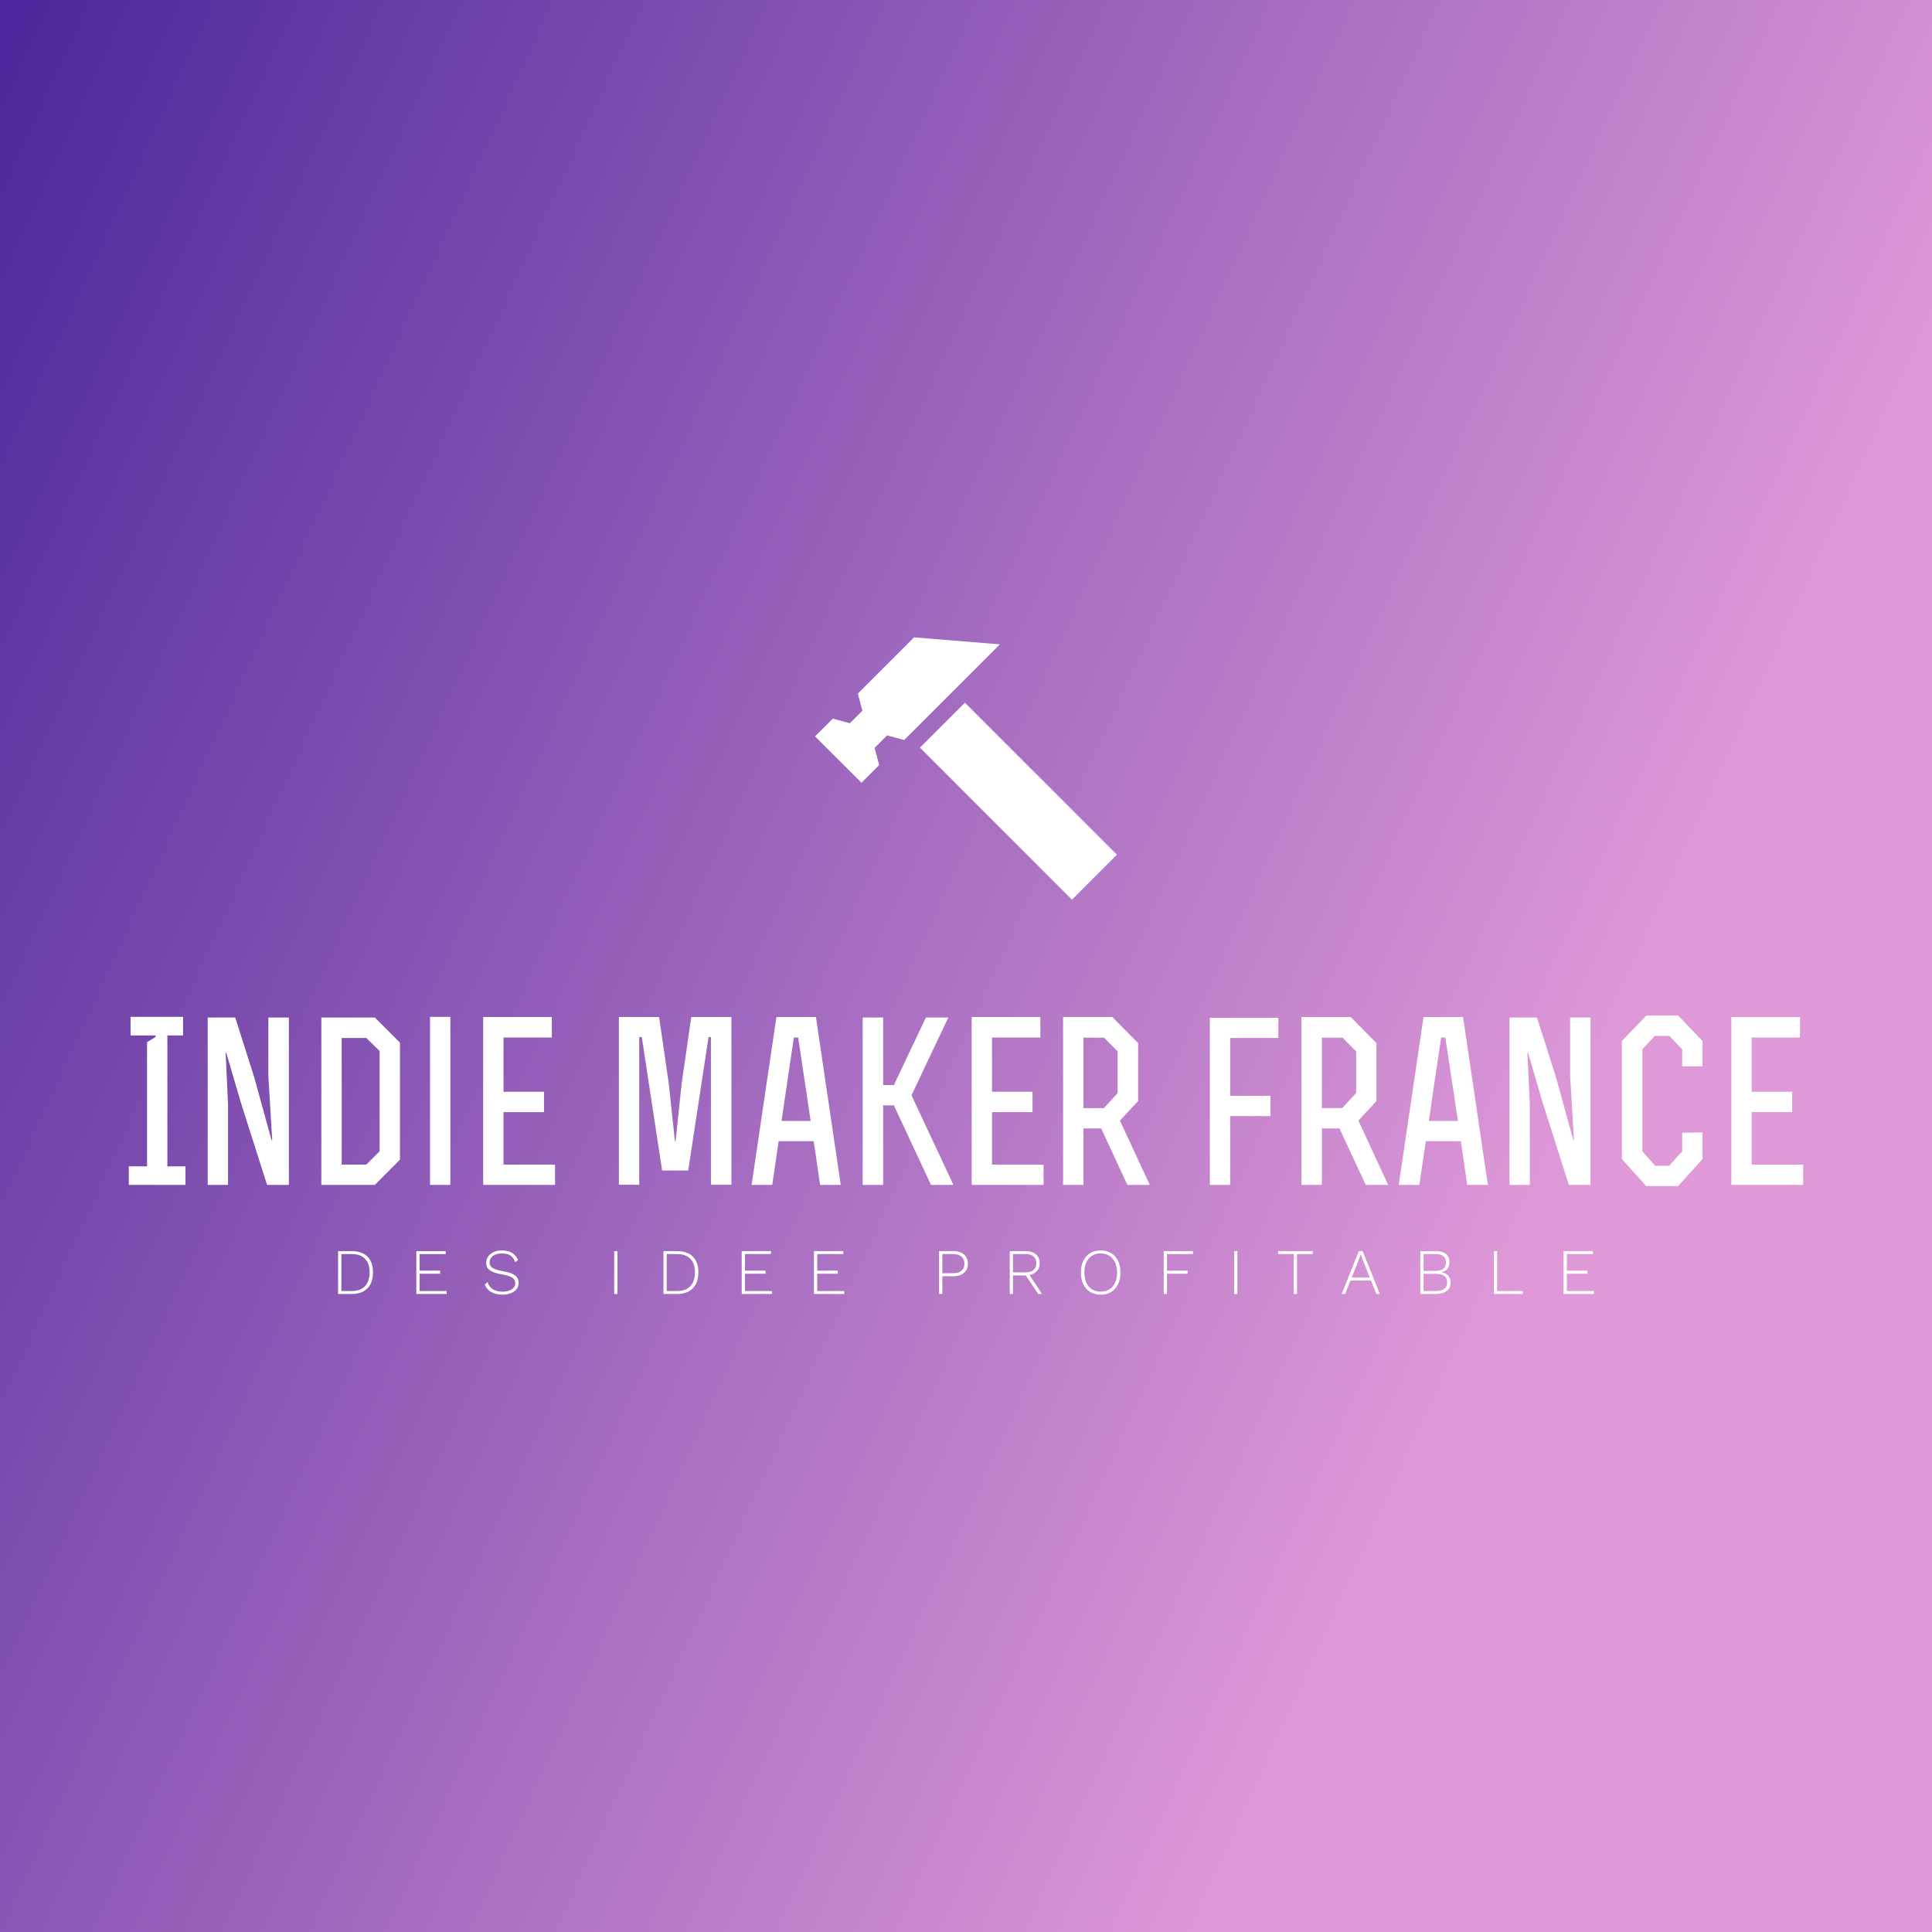
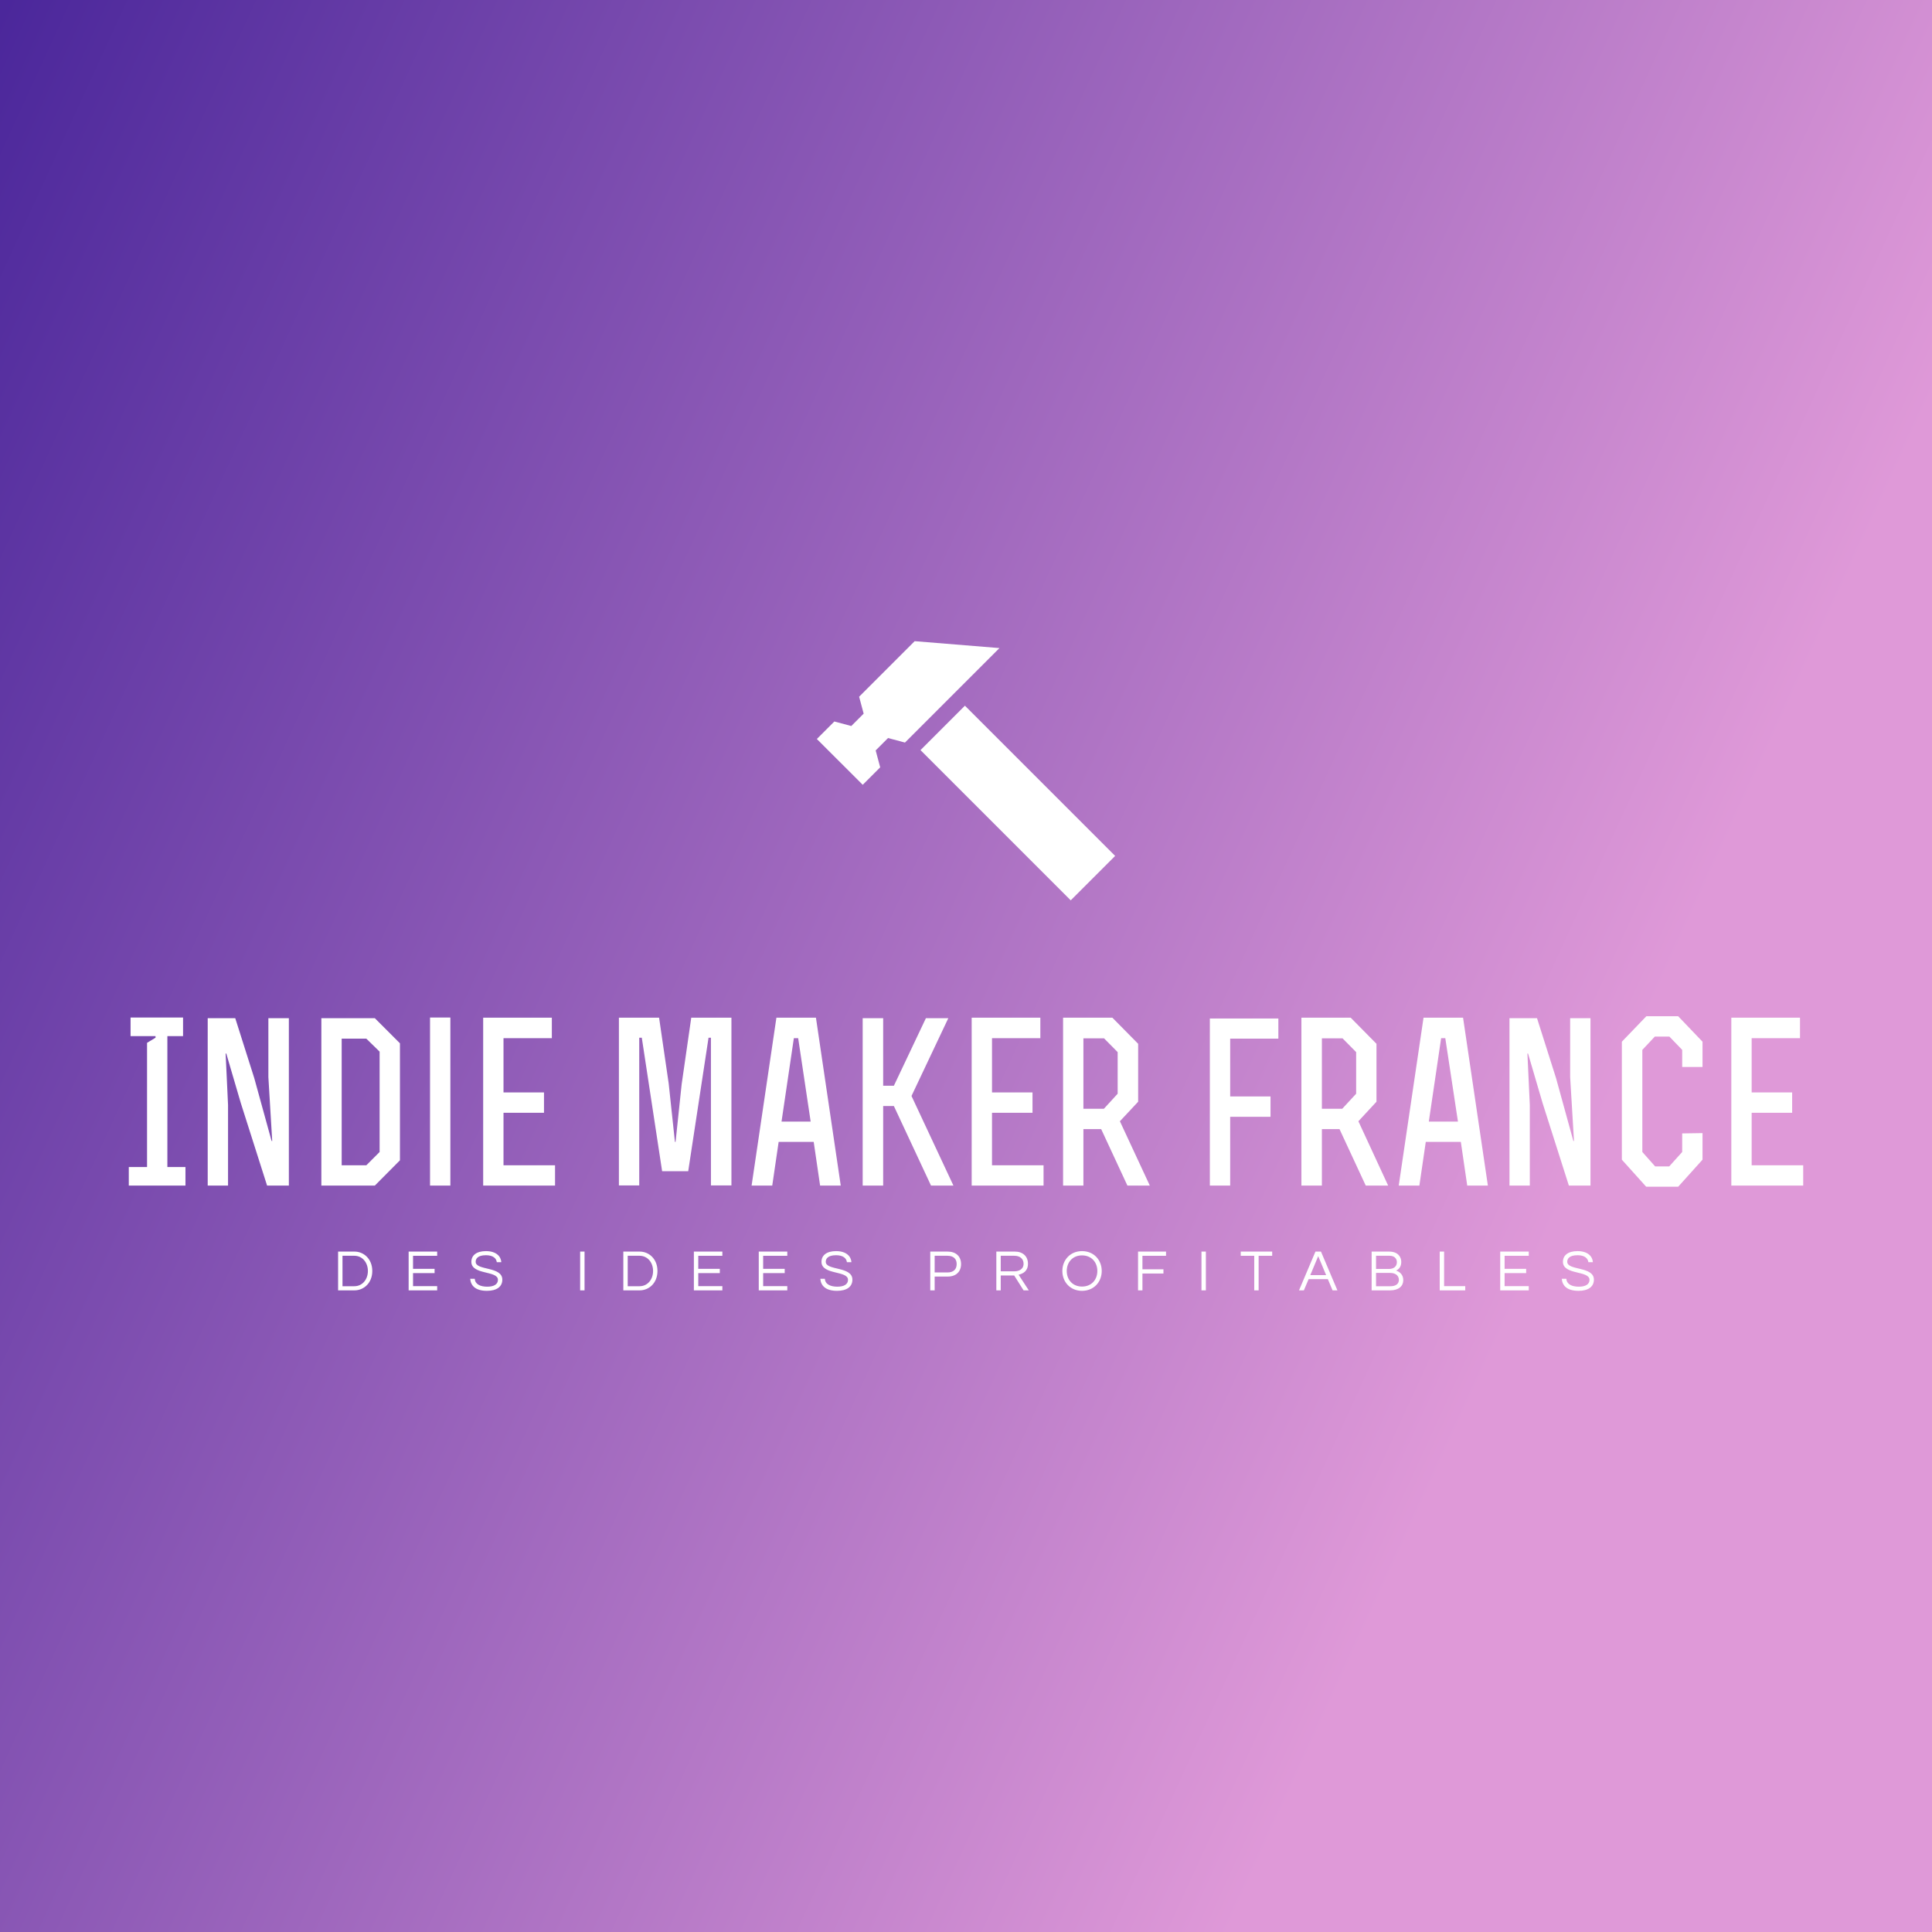
<svg xmlns="http://www.w3.org/2000/svg" data-v-29081953="" viewBox="0 0 300 300">
  <defs data-v-29081953="">
-     <linearGradient data-v-29081953="" gradientTransform="rotate(25)" id="950adf1d-bfaf-4a84-a51a-f36613538130" x1="0%" y1="0%" x2="100%" y2="0%">
+     <linearGradient data-v-29081953="" gradientTransform="rotate(25)" id="408713e2-5c80-47c2-bfd0-060e85892228" x1="0%" y1="0%" x2="100%" y2="0%">
      <stop data-v-29081953="" offset="0%" stop-color="#4B279B" stop-opacity="1" />
      <stop data-v-29081953="" offset="100%" stop-color="#DF99D8" stop-opacity="1" />
    </linearGradient>
  </defs>
-   <rect data-v-29081953="" fill="url(#950adf1d-bfaf-4a84-a51a-f36613538130)" x="0" y="0" width="300px" height="300px" class="logo-background-square" />
+   <rect data-v-29081953="" fill="url(#408713e2-5c80-47c2-bfd0-060e85892228)" x="0" y="0" width="300px" height="300px" class="logo-background-square" />
  <defs data-v-29081953="" />
-   <g data-v-29081953="" id="e48552ef-4936-4a89-ad42-9646a80229eb" fill="#ffffff" transform="matrix(2.485422,0,0,2.485422,19.03069,157.8979)">
+   <g data-v-29081953="" id="3fa48c41-5ace-462b-be6e-b8bab0a743b1" fill="#ffffff" transform="matrix(2.485422,0,0,2.485422,19.03069,158.0025)">
    <path d="M3.93 10.50L3.93 9.34L2.80 9.34L2.80 1.16L3.78 1.16L3.78 0L0.50 0L0.50 1.16L2.06 1.16L2.06 1.26L1.53 1.58L1.53 9.34L0.39 9.34L0.39 10.50ZM5.32 10.50L6.59 10.50L6.59 5.46L6.44 2.25L6.48 2.25L7.39 5.35L9.03 10.50L10.39 10.50L10.39 0.04L9.11 0.04L9.11 3.72L9.35 7.71L9.31 7.71L8.23 3.79L7.04 0.04L5.32 0.04ZM13.69 9.23L13.69 1.32L15.23 1.32L16.06 2.13L16.06 8.40L15.23 9.23ZM12.42 10.50C13.52 10.50 14.64 10.50 15.76 10.50L17.33 8.92L17.33 1.61L15.76 0.04L12.42 0.04ZM20.48 10.50L20.48 0C19.39 0 20.30 0 19.21 0L19.21 10.50ZM23.80 4.68L23.80 1.29L26.82 1.29L26.82 0.01C25.13 0.01 24.22 0.01 22.53 0.01L22.53 10.50L27.02 10.50L27.02 9.23L23.80 9.23L23.80 5.95L26.33 5.95L26.33 4.68ZM36.76 10.49L38.04 10.49L38.04 0.01L35.53 0.01L34.93 4.17L34.55 7.77L34.51 7.77L34.12 4.12L33.52 0.01C32.38 0.01 32.14 0.01 31.01 0.01L31.01 10.49L32.28 10.49L32.28 1.26L32.44 1.26L33.71 9.60L35.34 9.60L36.61 1.26L36.76 1.26ZM39.30 10.50L40.59 10.50L40.99 7.77L43.18 7.77L43.58 10.50L44.87 10.50L43.32 0.01L40.85 0.01ZM42.99 6.50L41.17 6.50L41.94 1.29L42.21 1.29ZM47.52 0.04L46.24 0.04L46.24 10.50L47.52 10.50L47.52 5.53L48.19 5.53L50.51 10.50L51.91 10.50L49.29 4.90L51.59 0.04L50.19 0.04L48.19 4.26L47.52 4.26ZM54.32 4.68L54.32 1.29L57.34 1.29L57.34 0.01C55.65 0.01 54.74 0.01 53.05 0.01L53.05 10.50L57.54 10.50L57.54 9.23L54.32 9.23L54.32 5.95L56.85 5.95L56.85 4.68ZM60.03 1.30L61.32 1.30L62.17 2.16L62.17 4.76L61.31 5.70L60.03 5.70ZM60.03 6.97L61.14 6.97L62.78 10.50L64.18 10.50L62.31 6.48L63.45 5.26L63.45 1.64L61.84 0.01L58.76 0.01L58.76 10.50L60.03 10.50ZM69.20 4.93L69.20 1.32L72.21 1.32L72.21 0.06C70.52 0.06 69.62 0.06 67.93 0.06L67.93 10.50C68.36 10.50 68.78 10.50 69.20 10.50L69.20 6.20L71.72 6.20L71.72 4.93ZM74.93 1.30L76.22 1.30L77.07 2.16L77.07 4.76L76.20 5.70L74.93 5.70ZM74.93 6.97L76.03 6.97L77.67 10.50L79.07 10.50L77.21 6.48L78.34 5.26L78.34 1.64L76.73 0.01L73.65 0.01L73.65 10.50L74.93 10.50ZM79.73 10.50L81.02 10.50L81.42 7.77L83.61 7.77L84.01 10.50L85.30 10.50L83.75 0.01L81.28 0.01ZM83.43 6.50L81.61 6.50L82.38 1.29L82.64 1.29ZM86.65 10.50L87.92 10.50L87.92 5.46L87.77 2.25L87.81 2.25L88.72 5.35L90.36 10.50L91.71 10.50L91.71 0.04L90.44 0.04L90.44 3.72L90.68 7.71L90.64 7.71L89.56 3.79L88.37 0.04L86.65 0.04ZM97.44 3.09L98.71 3.09L98.71 1.51L97.19-0.08L95.20-0.08L93.67 1.51L93.67 8.88L95.19 10.57L97.19 10.57L98.71 8.88L98.71 7.22L97.44 7.24L97.44 8.40L96.63 9.30L95.75 9.30L94.95 8.40L94.95 2.02L95.73 1.19L96.64 1.19L97.44 2.02ZM101.78 4.68L101.78 1.29L104.80 1.29L104.80 0.01C103.11 0.01 102.20 0.01 100.51 0.01L100.51 10.50L105 10.50L105 9.23L101.78 9.23L101.78 5.95L104.31 5.95L104.31 4.68Z" />
  </g>
  <defs data-v-29081953="" />
-   <g data-v-29081953="" id="4c7b45cb-3d35-4096-8911-9658ce176b76" stroke="none" fill="#ffffff" transform="matrix(0.4693566,0,0,0.4693566,126.5324,95.86681)">
+   <g data-v-29081953="" id="f4b124f7-8d20-4a31-acf0-984b4dfa1e13" stroke="none" fill="#ffffff" transform="matrix(0.4637326,0,0,0.4637326,126.8136,96.49662)">
    <path d="M34.763 43.085L49.638 28.21l50.304 50.303-14.876 14.875zM19.75 43.189l4.147-4.147 5.665 1.518 31.64-31.64-28.388-2.312L14.212 25.21l1.519 5.665-4.148 4.147-5.664-1.519-5.862 5.862 15.364 15.334 5.847-5.846z" />
  </g>
  <defs data-v-29081953="" />
-   <g data-v-29081953="" id="c77ef320-fb3b-4ff4-875e-dccb8467f746" fill="#ffffff" transform="matrix(0.7208872,0,0,0.7208872,51.4475,191.5448)">
-     <path d="M4.37 3.78L4.37 3.78Q6.58 3.78 7.78 4.95L7.78 4.95L7.78 4.95Q8.97 6.12 8.97 8.33L8.97 8.33L8.97 8.33Q8.97 10.60 7.78 11.81L7.78 11.81L7.78 11.81Q6.58 13.02 4.37 13.02L4.37 13.02L1.46 13.02L1.46 3.78L4.37 3.78ZM4.42 12.38L4.42 12.38Q6.27 12.38 7.26 11.33L7.26 11.33L7.26 11.33Q8.25 10.29 8.25 8.33L8.25 8.33L8.25 8.33Q8.25 6.45 7.26 5.44L7.26 5.44L7.26 5.44Q6.27 4.42 4.42 4.42L4.42 4.42L2.16 4.42L2.16 12.38L4.42 12.38ZM19.01 12.38L24.85 12.38L24.85 13.02L18.31 13.02L18.31 3.78L24.63 3.78L24.63 4.42L19.01 4.42L19.01 7.99L23.45 7.99L23.45 8.65L19.01 8.65L19.01 12.38ZM36.74 3.64L36.74 3.64Q39.34 3.64 40.22 5.68L40.22 5.68L39.62 6.17L39.62 6.17Q39.27 5.18 38.58 4.73L38.58 4.73L38.58 4.73Q37.88 4.28 36.75 4.28L36.75 4.28L36.75 4.28Q35.94 4.28 35.34 4.54L35.34 4.54L35.34 4.54Q34.73 4.79 34.42 5.22L34.42 5.22L34.42 5.22Q34.10 5.66 34.10 6.20L34.10 6.20L34.10 6.20Q34.10 6.73 34.37 7.08L34.37 7.08L34.37 7.08Q34.64 7.43 35.27 7.68L35.27 7.68L35.27 7.68Q35.91 7.92 37.03 8.12L37.03 8.12L37.03 8.12Q38.84 8.43 39.59 9.02L39.59 9.02L39.59 9.02Q40.35 9.60 40.35 10.64L40.35 10.64L40.35 10.64Q40.35 11.38 39.91 11.96L39.91 11.96L39.91 11.96Q39.48 12.53 38.69 12.84L38.69 12.84L38.69 12.84Q37.90 13.16 36.88 13.16L36.88 13.16L36.88 13.16Q35.42 13.16 34.42 12.58L34.42 12.58L34.42 12.58Q33.42 12.00 33.05 10.95L33.05 10.95L33.67 10.47L33.67 10.47Q33.95 11.47 34.80 11.99L34.80 11.99L34.80 11.99Q35.64 12.52 36.89 12.52L36.89 12.52L36.89 12.52Q38.09 12.52 38.86 12.03L38.86 12.03L38.86 12.03Q39.62 11.54 39.62 10.68L39.62 10.68L39.62 10.68Q39.62 9.94 39.00 9.51L39.00 9.51L39.00 9.51Q38.37 9.07 36.83 8.81L36.83 8.81L36.83 8.81Q35.53 8.58 34.78 8.26L34.78 8.26L34.78 8.26Q34.02 7.94 33.69 7.46L33.69 7.46L33.69 7.46Q33.36 6.99 33.36 6.27L33.36 6.27L33.36 6.27Q33.36 5.56 33.77 4.96L33.77 4.96L33.77 4.96Q34.19 4.35 34.95 4.00L34.95 4.00L34.95 4.00Q35.71 3.64 36.74 3.64L36.74 3.64ZM61.63 3.78L61.63 13.02L60.93 13.02L60.93 3.78L61.63 3.78ZM74.45 3.78L74.45 3.78Q76.66 3.78 77.86 4.95L77.86 4.95L77.86 4.95Q79.06 6.12 79.06 8.33L79.06 8.33L79.06 8.33Q79.06 10.60 77.86 11.81L77.86 11.81L77.86 11.81Q76.66 13.02 74.45 13.02L74.45 13.02L71.54 13.02L71.54 3.78L74.45 3.78ZM74.51 12.38L74.51 12.38Q76.36 12.38 77.34 11.33L77.34 11.33L77.34 11.33Q78.33 10.29 78.33 8.33L78.33 8.33L78.33 8.33Q78.33 6.45 77.34 5.44L77.34 5.44L77.34 5.44Q76.36 4.42 74.51 4.42L74.51 4.42L72.24 4.42L72.24 12.38L74.51 12.38ZM89.10 12.38L94.93 12.38L94.93 13.02L88.40 13.02L88.40 3.78L94.71 3.78L94.71 4.42L89.10 4.42L89.10 7.99L93.53 7.99L93.53 8.65L89.10 8.65L89.10 12.38ZM104.66 12.38L110.50 12.38L110.50 13.02L103.96 13.02L103.96 3.78L110.28 3.78L110.28 4.42L104.66 4.42L104.66 7.99L109.10 7.99L109.10 8.65L104.66 8.65L104.66 12.38ZM133.98 3.78L133.98 3.78Q135.42 3.78 136.27 4.50L136.27 4.50L136.27 4.50Q137.12 5.22 137.12 6.48L137.12 6.48L137.12 6.48Q137.12 7.74 136.27 8.47L136.27 8.47L136.27 8.47Q135.42 9.20 133.98 9.20L133.98 9.20L131.61 9.20L131.61 13.02L130.91 13.02L130.91 3.78L133.98 3.78ZM133.90 8.54L133.90 8.54Q135.10 8.54 135.74 8.01L135.74 8.01L135.74 8.01Q136.37 7.48 136.37 6.48L136.37 6.48L136.37 6.48Q136.37 5.50 135.74 4.96L135.74 4.96L135.74 4.96Q135.10 4.42 133.90 4.42L133.90 4.42L131.61 4.42L131.61 8.54L133.90 8.54ZM153.08 13.02L152.25 13.02L149.60 9.02L149.56 9.02L146.83 9.02L146.83 13.02L146.13 13.02L146.13 3.78L149.56 3.78L149.56 3.78Q150.95 3.78 151.77 4.48L151.77 4.48L151.77 4.48Q152.59 5.18 152.59 6.40L152.59 6.40L152.59 6.40Q152.59 7.41 152.00 8.07L152.00 8.07L152.00 8.07Q151.41 8.74 150.39 8.93L150.39 8.93L153.08 13.02ZM146.83 4.42L146.83 8.36L149.55 8.36L149.55 8.36Q150.67 8.36 151.26 7.85L151.26 7.85L151.26 7.85Q151.86 7.35 151.86 6.40L151.86 6.40L151.86 6.40Q151.86 5.45 151.26 4.93L151.26 4.93L151.26 4.93Q150.67 4.42 149.55 4.42L149.55 4.42L146.83 4.42ZM165.72 3.64L165.72 3.64Q167.02 3.64 167.98 4.22L167.98 4.22L167.98 4.22Q168.94 4.80 169.46 5.87L169.46 5.87L169.46 5.87Q169.97 6.94 169.97 8.40L169.97 8.40L169.97 8.40Q169.97 9.86 169.46 10.93L169.46 10.93L169.46 10.93Q168.94 12.00 167.98 12.58L167.98 12.58L167.98 12.58Q167.02 13.16 165.72 13.16L165.72 13.16L165.72 13.16Q164.42 13.16 163.46 12.58L163.46 12.58L163.46 12.58Q162.50 12.00 161.98 10.93L161.98 10.93L161.98 10.93Q161.46 9.86 161.46 8.40L161.46 8.40L161.46 8.40Q161.46 6.94 161.98 5.87L161.98 5.87L161.98 5.87Q162.50 4.80 163.46 4.22L163.46 4.22L163.46 4.22Q164.42 3.64 165.72 3.64L165.72 3.64ZM165.72 4.28L165.72 4.28Q164.64 4.28 163.85 4.78L163.85 4.78L163.85 4.78Q163.06 5.28 162.63 6.21L162.63 6.21L162.63 6.21Q162.20 7.14 162.20 8.40L162.20 8.40L162.20 8.40Q162.20 9.66 162.63 10.59L162.63 10.59L162.63 10.59Q163.06 11.52 163.85 12.02L163.85 12.02L163.85 12.02Q164.64 12.52 165.72 12.52L165.72 12.52L165.72 12.52Q166.80 12.52 167.59 12.02L167.59 12.02L167.59 12.02Q168.39 11.52 168.82 10.59L168.82 10.59L168.82 10.59Q169.25 9.66 169.25 8.40L169.25 8.40L169.25 8.40Q169.25 7.14 168.82 6.21L168.82 6.21L168.82 6.21Q168.39 5.28 167.59 4.78L167.59 4.78L167.59 4.78Q166.80 4.28 165.72 4.28L165.72 4.28ZM185.60 4.42L180.00 4.42L180.00 7.99L184.44 7.99L184.44 8.65L180.00 8.65L180.00 13.02L179.30 13.02L179.30 3.78L185.60 3.78L185.60 4.42ZM195.17 3.78L195.17 13.02L194.47 13.02L194.47 3.78L195.17 3.78ZM211.39 3.78L211.39 4.42L208.01 4.42L208.01 13.02L207.31 13.02L207.31 4.42L203.94 4.42L203.94 3.78L211.39 3.78ZM225.11 13.02L223.94 10.12L219.52 10.12L218.37 13.02L217.63 13.02L221.33 3.78L222.15 3.78L225.85 13.02L225.11 13.02ZM219.79 9.48L223.69 9.48L222.08 5.45L221.75 4.47L221.73 4.47L221.40 5.42L219.79 9.48ZM234.57 13.02L234.57 3.78L237.83 3.78L237.83 3.78Q239.34 3.78 240.09 4.41L240.09 4.41L240.09 4.41Q240.84 5.04 240.84 6.23L240.84 6.23L240.84 6.23Q240.84 7.04 240.40 7.60L240.40 7.60L240.40 7.60Q239.96 8.16 239.15 8.33L239.15 8.33L239.15 8.34L239.15 8.34Q240.04 8.48 240.57 9.07L240.57 9.07L240.57 9.07Q241.09 9.66 241.09 10.53L241.09 10.53L241.09 10.53Q241.09 11.72 240.25 12.37L240.25 12.37L240.25 12.37Q239.40 13.02 237.83 13.02L237.83 13.02L234.57 13.02ZM235.27 8.04L237.85 8.04L237.85 8.04Q240.10 8.04 240.10 6.23L240.10 6.23L240.10 6.23Q240.10 4.42 237.85 4.42L237.85 4.42L235.27 4.42L235.27 8.04ZM235.27 12.38L237.97 12.38L237.97 12.38Q239.15 12.38 239.75 11.90L239.75 11.90L239.75 11.90Q240.35 11.42 240.35 10.53L240.35 10.53L240.35 10.53Q240.35 9.62 239.75 9.15L239.75 9.15L239.75 9.15Q239.15 8.68 237.97 8.68L237.97 8.68L235.27 8.68L235.27 12.38ZM251.12 12.38L256.66 12.38L256.66 13.02L250.42 13.02L250.42 3.78L251.12 3.78L251.12 12.38ZM266.13 12.38L271.96 12.38L271.96 13.02L265.43 13.02L265.43 3.78L271.74 3.78L271.74 4.42L266.13 4.42L266.13 7.99L270.56 7.99L270.56 8.65L266.13 8.65L266.13 12.38Z" />
+   <g data-v-29081953="" id="7700c43a-9d7a-4ca9-8839-686337041f1e" fill="#ffffff" transform="matrix(0.6496968,0,0,0.6496968,51.76584,192.9091)">
+     <path d="M5.04 2.21L1.13 2.21L1.13 11.48L5.04 11.48C7.25 11.48 9.30 9.74 9.30 6.85C9.30 3.95 7.25 2.21 5.04 2.21ZM5.00 10.49L2.18 10.49L2.18 3.21L5.00 3.21C6.97 3.21 8.25 4.86 8.25 6.85C8.25 8.83 6.97 10.49 5.00 10.49ZM24.81 3.22L24.81 2.21L17.99 2.21L17.99 11.48L24.81 11.48L24.81 10.47L19.04 10.47L19.04 7.35L24.19 7.35L24.19 6.33L19.04 6.33L19.04 3.22ZM34.01 4.65C34.01 4.03 34.37 3.08 36.47 3.08C38.16 3.08 38.95 3.82 39.06 4.75L40.14 4.75C40.05 3.36 38.93 2.10 36.47 2.10C34.15 2.10 32.98 3.15 32.98 4.66C32.98 7.84 39.33 6.69 39.33 8.96C39.33 10.05 38.35 10.60 36.78 10.60C35.17 10.60 33.87 10.05 33.80 8.71L32.70 8.71C32.84 10.37 33.96 11.59 36.71 11.59C38.99 11.59 40.38 10.64 40.38 8.92C40.38 5.68 34.01 6.80 34.01 4.65ZM60.03 2.21L58.98 2.21L58.98 11.48L60.03 11.48ZM73.21 2.21L69.30 2.21L69.30 11.48L73.21 11.48C75.42 11.48 77.46 9.74 77.46 6.85C77.46 3.95 75.42 2.21 73.21 2.21ZM73.16 10.49L70.35 10.49L70.35 3.21L73.16 3.21C75.14 3.21 76.41 4.86 76.41 6.85C76.41 8.83 75.14 10.49 73.16 10.49ZM92.97 3.22L92.97 2.21L86.16 2.21L86.16 11.48L92.97 11.48L92.97 10.47L87.21 10.47L87.21 7.35L92.36 7.35L92.36 6.33L87.21 6.33L87.21 3.22ZM108.49 3.22L108.49 2.21L101.67 2.21L101.67 11.48L108.49 11.48L108.49 10.47L102.72 10.47L102.72 7.35L107.87 7.35L107.87 6.33L102.72 6.33L102.72 3.22ZM117.68 4.65C117.68 4.03 118.05 3.08 120.15 3.08C121.84 3.08 122.63 3.82 122.74 4.75L123.82 4.75C123.73 3.36 122.61 2.10 120.15 2.10C117.82 2.10 116.66 3.15 116.66 4.66C116.66 7.84 123.00 6.69 123.00 8.96C123.00 10.05 122.02 10.60 120.46 10.60C118.85 10.60 117.54 10.05 117.47 8.71L116.38 8.71C116.52 10.37 117.64 11.59 120.39 11.59C122.67 11.59 124.05 10.64 124.05 8.92C124.05 5.68 117.68 6.80 117.68 4.65ZM143.71 8.18L146.83 8.18C148.81 8.18 150.02 7.03 150.02 5.19C150.02 3.37 148.81 2.21 146.83 2.21L142.66 2.21L142.66 11.48L143.71 11.48ZM146.76 3.21C148.22 3.21 148.97 3.96 148.97 5.19C148.97 6.44 148.22 7.20 146.76 7.20L143.71 7.20L143.71 3.21ZM159.50 7.92L162.72 7.92L164.96 11.48L166.21 11.48L163.77 7.74C164.81 7.50 166.01 6.90 166.01 5.11C166.01 3.35 164.79 2.21 162.89 2.21L158.45 2.21L158.45 11.48L159.50 11.48ZM159.50 3.21L162.76 3.21C164.08 3.21 164.96 3.93 164.96 5.11C164.96 6.55 163.70 6.93 162.71 6.93L159.50 6.93ZM178.93 2.10C176.12 2.10 174.23 4.21 174.23 6.85C174.23 9.48 176.12 11.59 178.93 11.59C181.75 11.59 183.64 9.48 183.64 6.85C183.64 4.21 181.75 2.10 178.93 2.10ZM178.93 10.57C176.68 10.57 175.28 8.93 175.28 6.85C175.28 4.76 176.68 3.12 178.93 3.12C181.19 3.12 182.59 4.76 182.59 6.85C182.59 8.93 181.19 10.57 178.93 10.57ZM199.01 3.22L199.01 2.21L192.32 2.21L192.32 11.48L193.37 11.48L193.37 7.46L198.39 7.46L198.39 6.44L193.37 6.44L193.37 3.22ZM208.53 2.21L207.48 2.21L207.48 11.48L208.53 11.48ZM224.38 2.21L216.86 2.21L216.86 3.22L220.09 3.22L220.09 11.48L221.14 11.48L221.14 3.22L224.38 3.22ZM236.04 2.21L234.72 2.21L230.79 11.48L231.95 11.48L233.09 8.79L237.68 8.79L238.81 11.48L239.97 11.48ZM233.49 7.83L235.38 3.30L237.27 7.83ZM253.99 6.75C254.65 6.45 255.23 5.85 255.23 4.66C255.23 3.54 254.49 2.21 252.31 2.21L248.15 2.21L248.15 11.48L252.55 11.48C254.66 11.48 255.71 10.43 255.71 9.04C255.71 7.66 254.77 7 253.99 6.75ZM249.20 3.21L252.42 3.21C253.69 3.21 254.18 3.98 254.18 4.75C254.18 5.88 253.27 6.36 252.31 6.36L249.20 6.36ZM252.66 10.49L249.20 10.49L249.20 7.31L252.55 7.31C254.02 7.31 254.66 8.09 254.66 8.96C254.66 9.93 253.93 10.49 252.66 10.49ZM264.42 2.21L264.42 11.48L270.52 11.48L270.52 10.47L265.47 10.47L265.47 2.21ZM285.70 3.22L285.70 2.21L278.88 2.21L278.88 11.48L285.70 11.48L285.70 10.47L279.93 10.47L279.93 7.35L285.08 7.35L285.08 6.33L279.93 6.33L279.93 3.22ZM294.90 4.65C294.90 4.03 295.26 3.08 297.36 3.08C299.05 3.08 299.84 3.82 299.95 4.75L301.03 4.75C300.94 3.36 299.82 2.10 297.36 2.10C295.04 2.10 293.87 3.15 293.87 4.66C293.87 7.84 300.22 6.69 300.22 8.96C300.22 10.05 299.24 10.60 297.67 10.60C296.06 10.60 294.76 10.05 294.69 8.71L293.59 8.71C293.73 10.37 294.85 11.59 297.60 11.59C299.88 11.59 301.27 10.64 301.27 8.92C301.27 5.68 294.90 6.80 294.90 4.65Z" />
  </g>
</svg>
